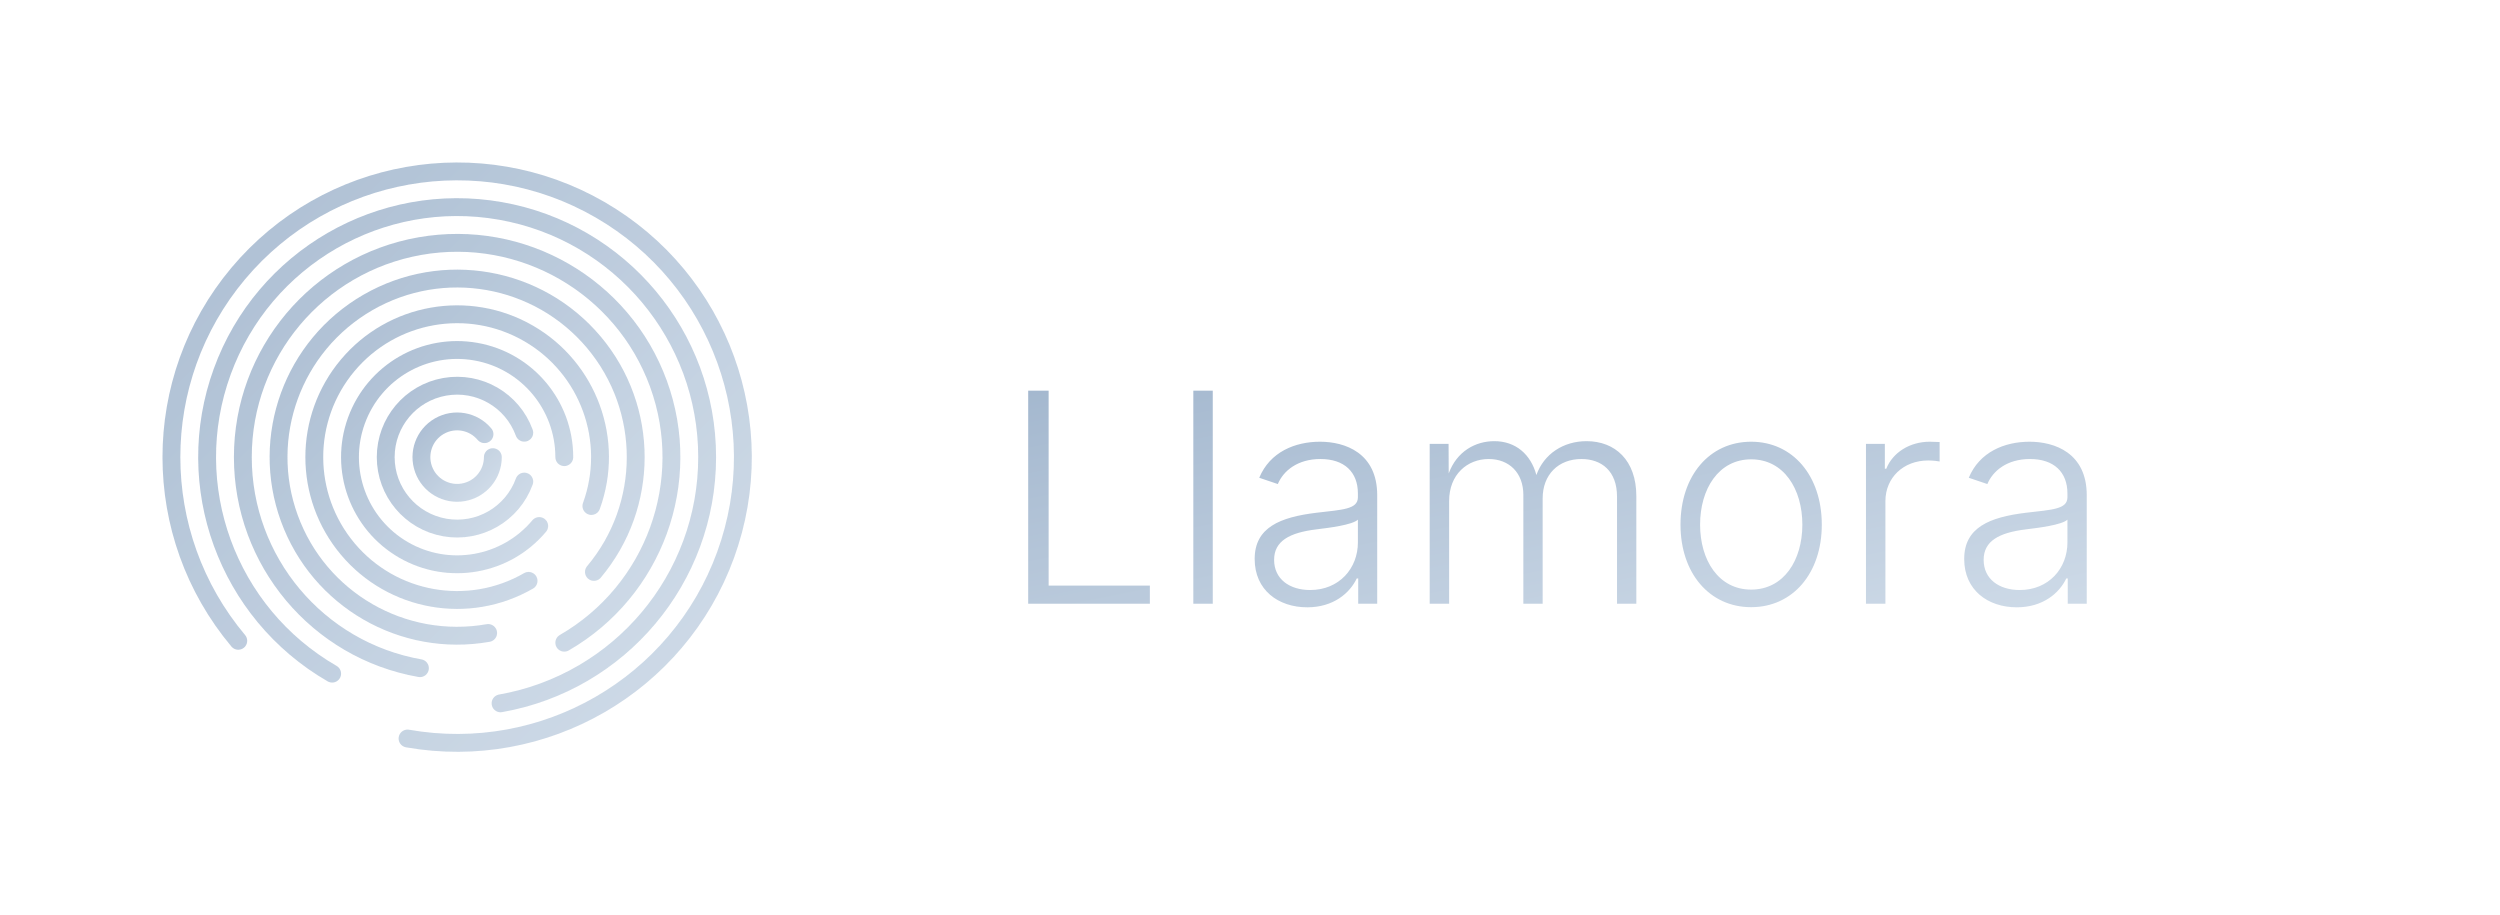
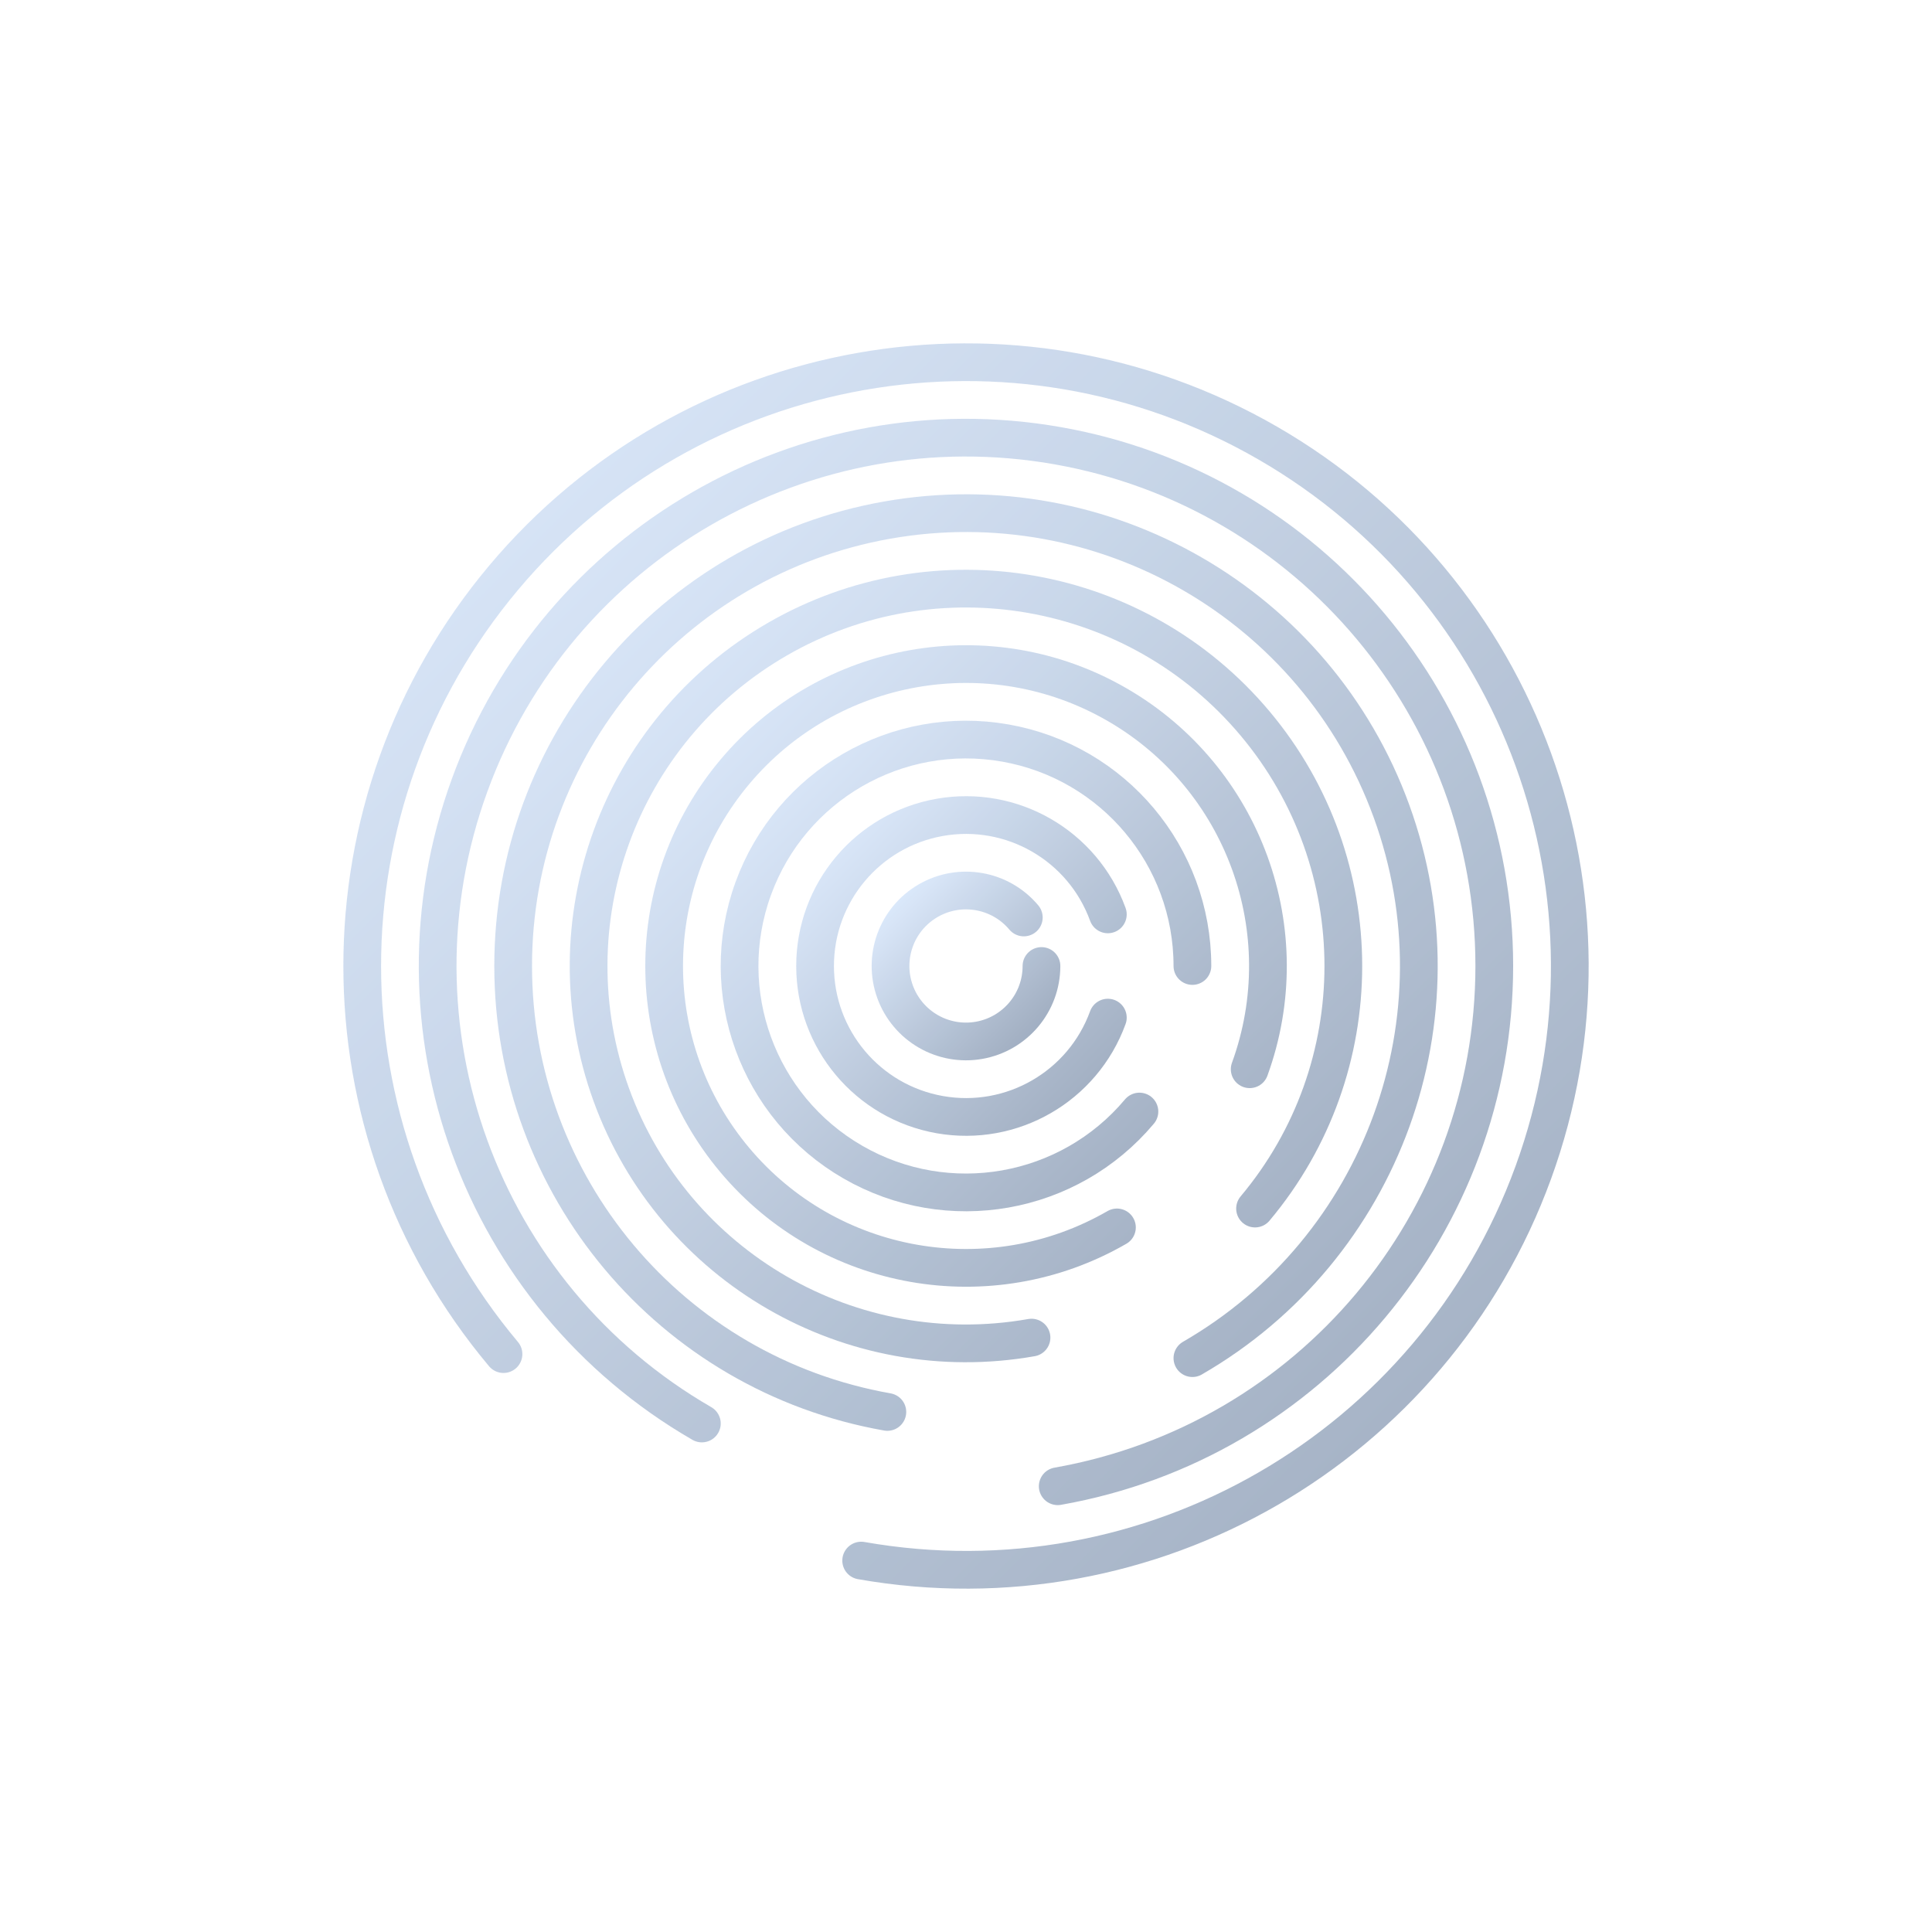
- <svg xmlns="http://www.w3.org/2000/svg" width="1400" height="512" viewBox="0 0 1400 512" role="img" aria-labelledby="logoDarkTitle">
+ <svg xmlns="http://www.w3.org/2000/svg" width="512" height="512" viewBox="0 0 512 512">
  <defs>
-     <filter id="softShadowDark" x="-40%" y="-40%" width="180%" height="180%">
+     <filter id="softShadowDark" x="-50%" y="-50%" width="200%" height="200%">
      <feOffset dx="6" dy="6" in="SourceAlpha" result="off" />
-       <feGaussianBlur in="off" stdDeviation="8" result="blur" />
-       <feColorMatrix in="blur" type="matrix" values="0 0 0 0 0.10  0 0 0 0 0.16  0 0 0 0 0.26  0 0 0 0.36 0" />
+       <feGaussianBlur in="off" stdDeviation="10" result="blur" />
+       <feColorMatrix in="blur" type="matrix" values="0 0 0 0 0.12  0 0 0 0 0.19  0 0 0 0 0.32  0 0 0 0.45 0" />
      <feMerge>
        <feMergeNode />
        <feMergeNode in="SourceGraphic" />
      </feMerge>
    </filter>
-     <filter id="innerLightDark" x="-30%" y="-30%" width="160%" height="160%">
-       <feGaussianBlur stdDeviation="2.5" in="SourceAlpha" result="shadow" />
+     <filter id="innerLightDark" x="-50%" y="-50%" width="200%" height="200%">
+       <feGaussianBlur stdDeviation="3" in="SourceAlpha" result="shadow" />
      <feOffset dx="-4" dy="-4" in="shadow" result="offsetShadow" />
      <feComposite in="offsetShadow" in2="SourceAlpha" operator="arithmetic" k2="-1" k3="1" result="inner" />
-       <feColorMatrix in="inner" type="matrix" values="0 0 0 0 0.76   0 0 0 0 0.84   0 0 0 0 0.96   0 0 0 0.38 0" />
+       <feColorMatrix in="inner" type="matrix" values="0 0 0 0 0.85   0 0 0 0 0.92   0 0 0 0 0.98   0 0 0 0.45 0" />
      <feBlend in="SourceGraphic" in2="inner" mode="normal" />
    </filter>
    <linearGradient id="inkDark" x1="0" y1="0" x2="1" y2="1">
-       <stop offset="0%" stop-color="#9fb4cc" stop-opacity="0.95" />
-       <stop offset="100%" stop-color="#cbd8e6" stop-opacity="0.95" />
+       <stop offset="0%" stop-color="#dbeafe" stop-opacity="0.95" />
+       <stop offset="100%" stop-color="#94a3b8" stop-opacity="0.95" />
    </linearGradient>
  </defs>
  <g filter="url(#softShadowDark)">
    <circle cx="256" cy="256" r="180" fill="none" />
    <circle cx="256" cy="256" r="180" fill="none" filter="url(#innerLightDark)" />
  </g>
-   <g stroke="url(#inkDark)" stroke-width="10" fill="none" stroke-linecap="round" opacity="0.92">
+   <g stroke="url(#inkDark)" stroke-width="10" fill="none" stroke-linecap="round" opacity="0.95">
    <path d="M 276.00 256.00 A 20.00 20.00 0 1 1 271.32 243.14" />
    <path d="M 293.59 269.68 A 40.00 40.00 0 1 1 293.59 242.32" />
    <path d="M 301.96 294.57 A 60.00 60.00 0 1 1 316.00 256.00" />
    <path d="M 296.00 325.28 A 80.00 80.00 0 1 1 331.18 283.36" />
    <path d="M 273.36 354.48 A 100.00 100.00 0 1 1 332.60 320.28" />
    <path d="M 235.16 374.18 A 120.00 120.00 0 1 1 316.00 359.92" />
    <path d="M 186.00 377.24 A 140.00 140.00 0 1 1 280.31 393.87" />
    <path d="M 133.43 358.85 A 160.00 160.00 0 1 1 228.22 413.57" />
  </g>
-   <text x="560" y="280" font-family="system-ui, -apple-system, BlinkMacSystemFont, 'Segoe UI', sans-serif" font-size="164" font-weight="300" letter-spacing="2" dominant-baseline="middle" alignment-baseline="middle" text-anchor="start" fill="url(#inkDark)">
-     Llamora
-   </text>
</svg>
